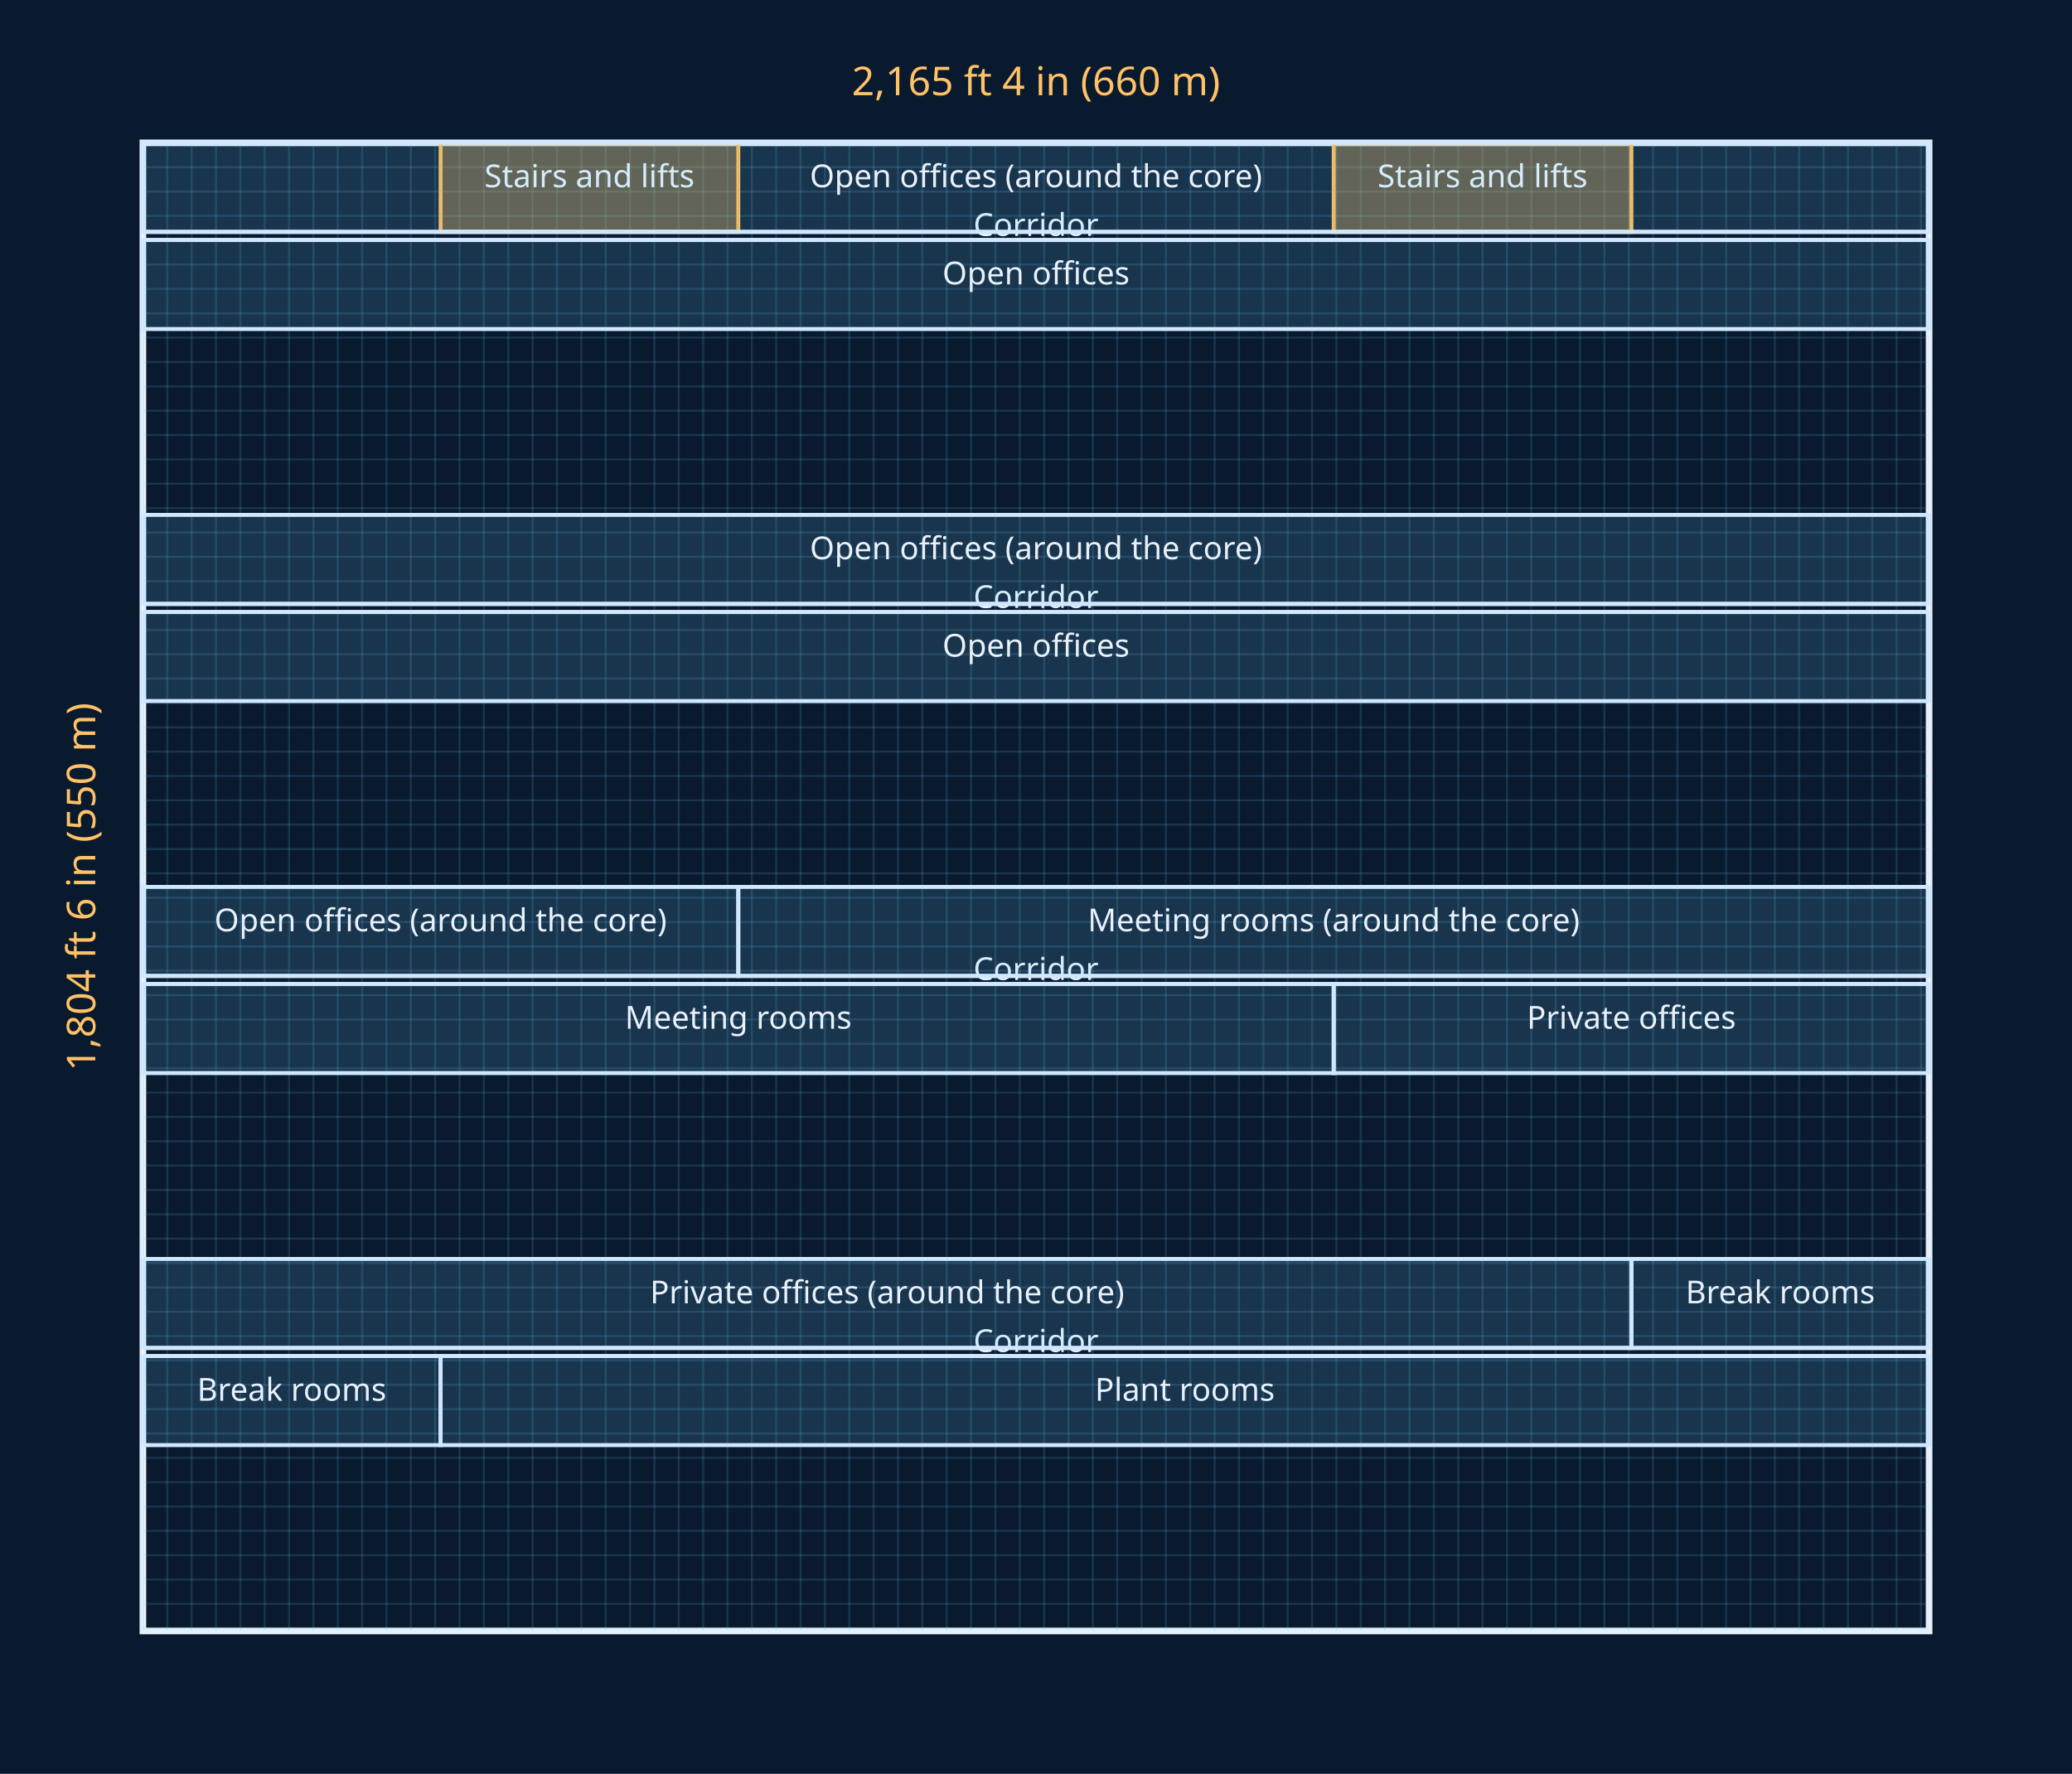
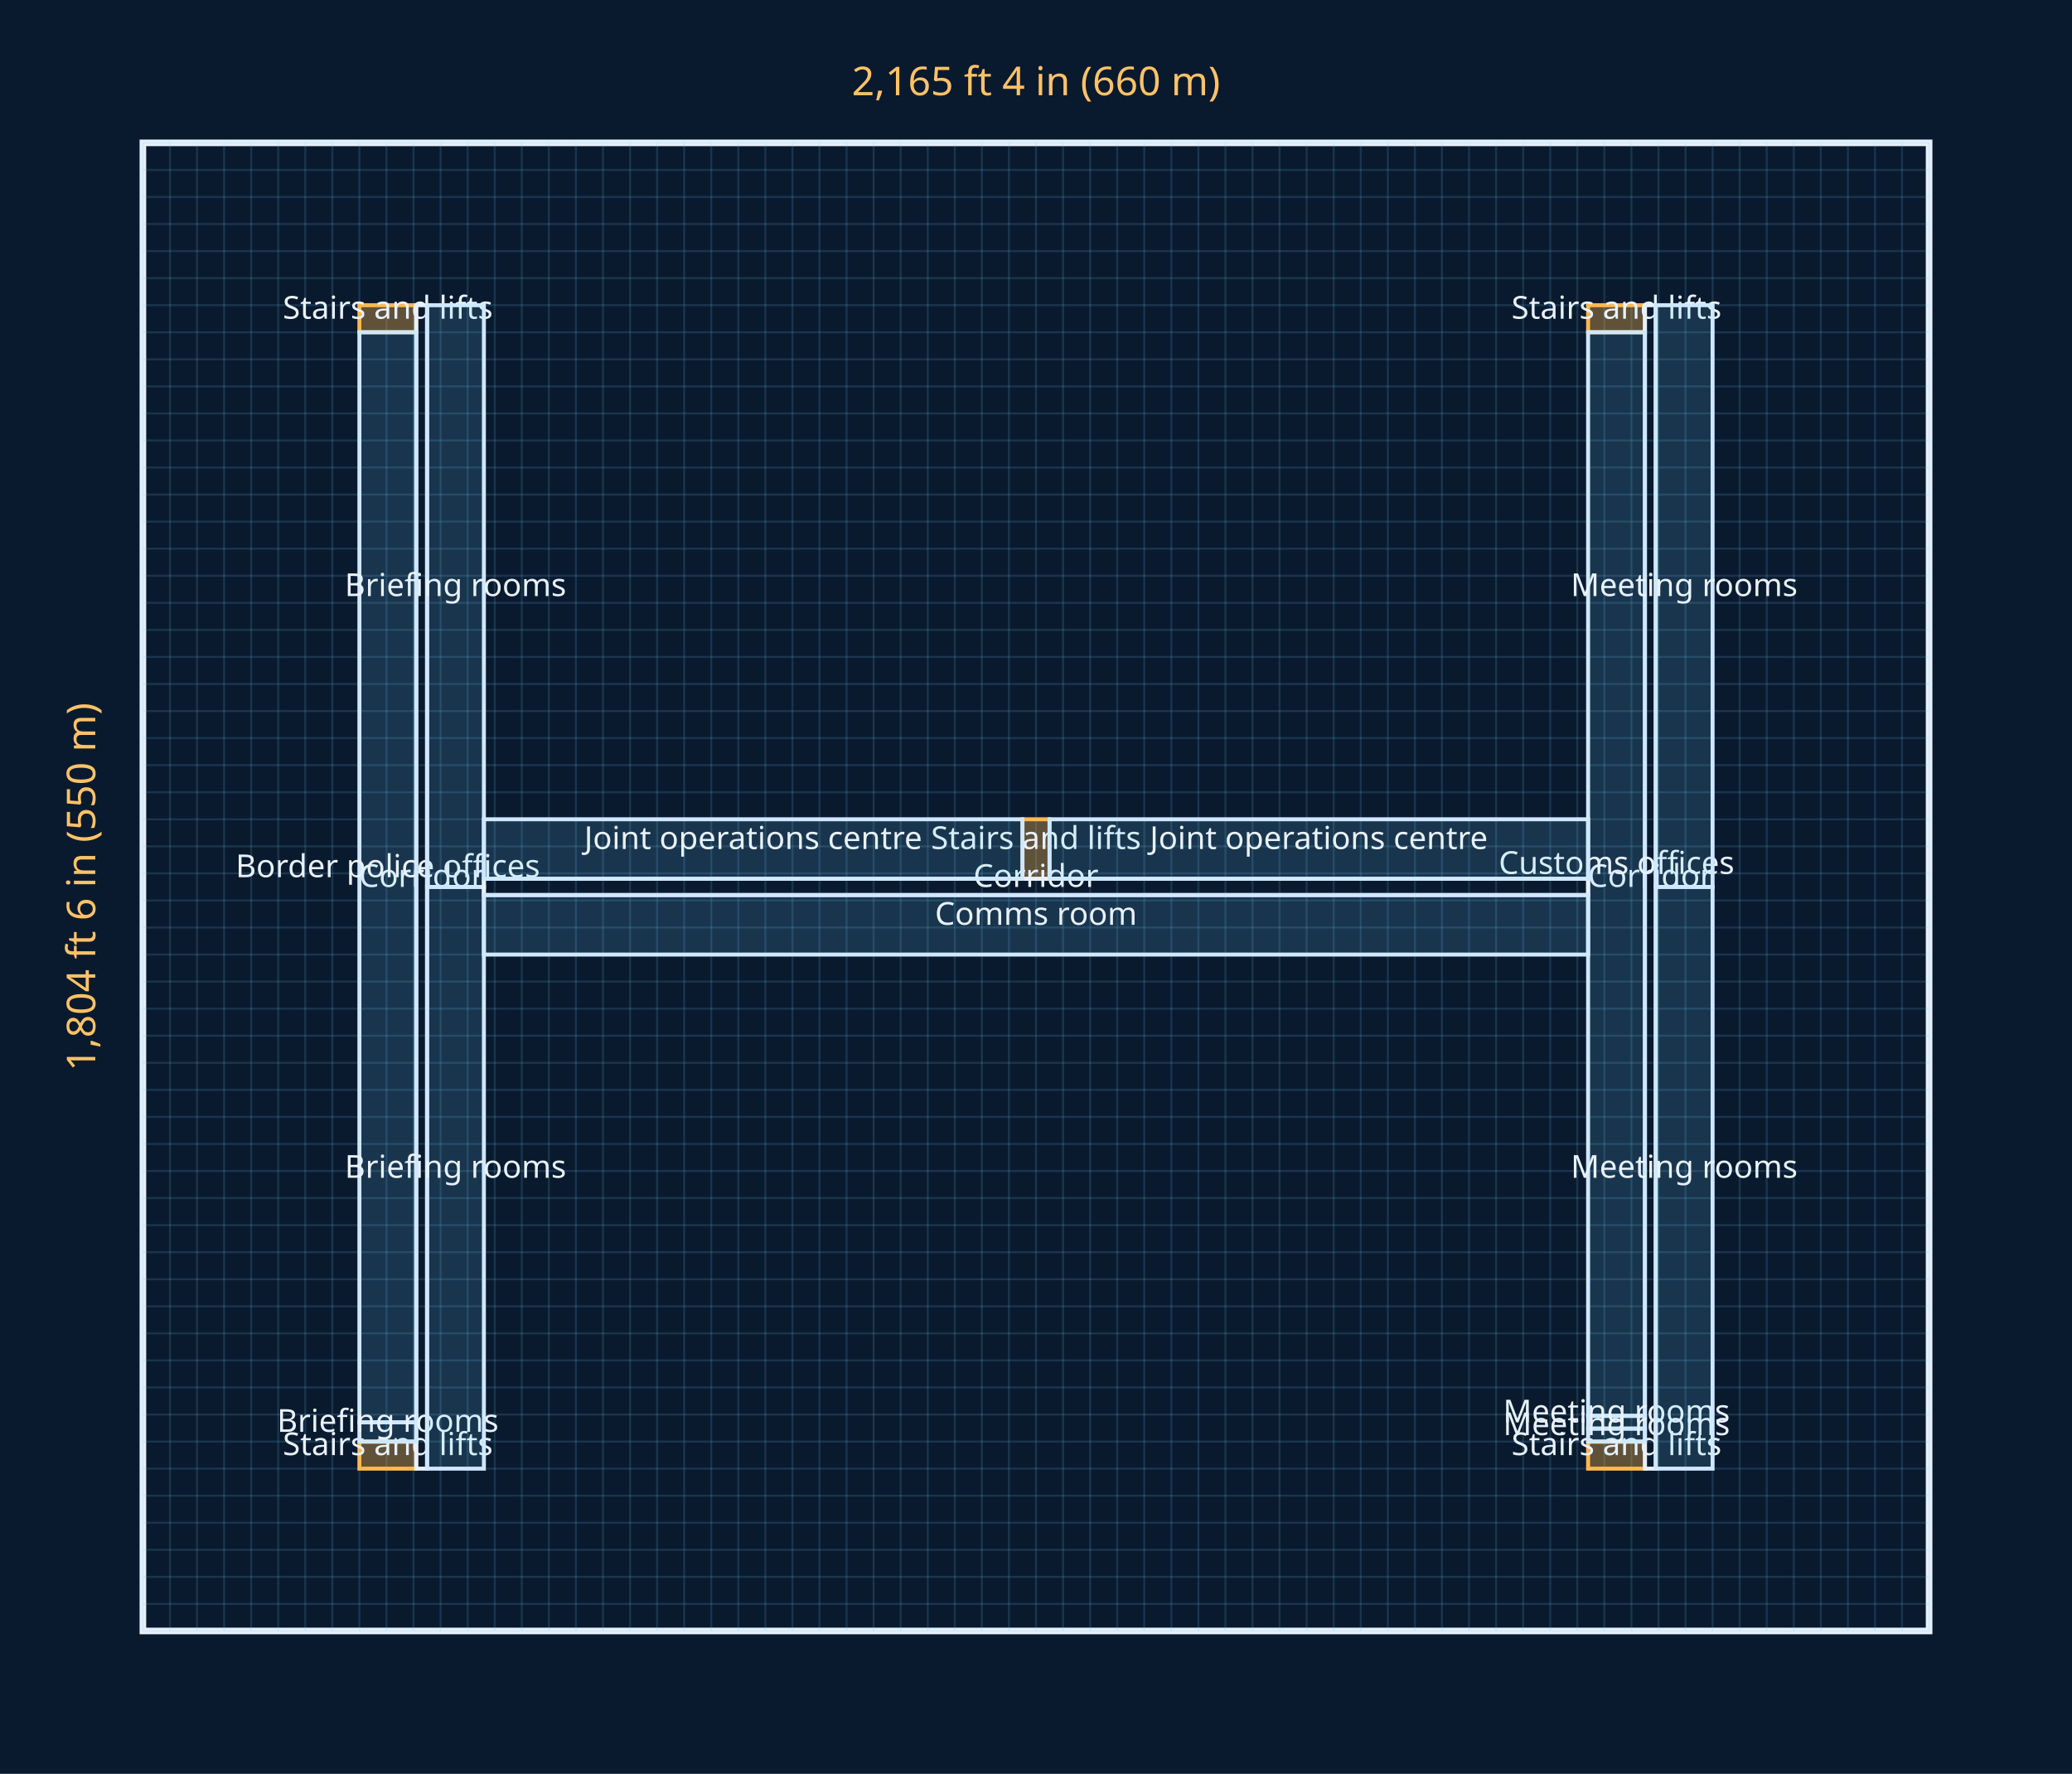
<svg xmlns="http://www.w3.org/2000/svg" viewBox="-52.8 -52.8 765.6 655.6" font-family="Segoe UI, sans-serif">
  <rect x="-52.8" y="-52.8" width="765.6" height="655.6" fill="#0a1a2e" />
  <rect x="0" y="0" width="660.0" height="550.0" fill="none" stroke="#e8f1fb" stroke-width="2.44" />
  <line x1="0.0" y1="0" x2="0.0" y2="550.0" stroke="#6fd0ff" stroke-opacity=".15" stroke-width="0.73" />
-   <line x1="9.0" y1="0" x2="9.0" y2="550.0" stroke="#6fd0ff" stroke-opacity=".15" stroke-width="0.73" />
-   <line x1="18.0" y1="0" x2="18.0" y2="550.0" stroke="#6fd0ff" stroke-opacity=".15" stroke-width="0.73" />
-   <line x1="27.0" y1="0" x2="27.0" y2="550.0" stroke="#6fd0ff" stroke-opacity=".15" stroke-width="0.73" />
-   <line x1="36.0" y1="0" x2="36.0" y2="550.0" stroke="#6fd0ff" stroke-opacity=".15" stroke-width="0.73" />
-   <line x1="45.0" y1="0" x2="45.0" y2="550.0" stroke="#6fd0ff" stroke-opacity=".15" stroke-width="0.73" />
-   <line x1="54.0" y1="0" x2="54.0" y2="550.0" stroke="#6fd0ff" stroke-opacity=".15" stroke-width="0.73" />
-   <line x1="63.0" y1="0" x2="63.0" y2="550.0" stroke="#6fd0ff" stroke-opacity=".15" stroke-width="0.73" />
-   <line x1="72.0" y1="0" x2="72.0" y2="550.0" stroke="#6fd0ff" stroke-opacity=".15" stroke-width="0.73" />
-   <line x1="81.0" y1="0" x2="81.0" y2="550.0" stroke="#6fd0ff" stroke-opacity=".15" stroke-width="0.73" />
+   <line x1="10.0" y1="0" x2="10.0" y2="550.0" stroke="#6fd0ff" stroke-opacity=".15" stroke-width="0.73" />
+   <line x1="20.0" y1="0" x2="20.0" y2="550.0" stroke="#6fd0ff" stroke-opacity=".15" stroke-width="0.73" />
+   <line x1="30.0" y1="0" x2="30.0" y2="550.0" stroke="#6fd0ff" stroke-opacity=".15" stroke-width="0.73" />
+   <line x1="40.0" y1="0" x2="40.0" y2="550.0" stroke="#6fd0ff" stroke-opacity=".15" stroke-width="0.73" />
+   <line x1="50.0" y1="0" x2="50.0" y2="550.0" stroke="#6fd0ff" stroke-opacity=".15" stroke-width="0.73" />
+   <line x1="60.0" y1="0" x2="60.0" y2="550.0" stroke="#6fd0ff" stroke-opacity=".15" stroke-width="0.73" />
+   <line x1="70.0" y1="0" x2="70.0" y2="550.0" stroke="#6fd0ff" stroke-opacity=".15" stroke-width="0.73" />
+   <line x1="80.0" y1="0" x2="80.0" y2="550.0" stroke="#6fd0ff" stroke-opacity=".15" stroke-width="0.73" />
  <line x1="90.0" y1="0" x2="90.0" y2="550.0" stroke="#6fd0ff" stroke-opacity=".15" stroke-width="0.73" />
-   <line x1="99.0" y1="0" x2="99.0" y2="550.0" stroke="#6fd0ff" stroke-opacity=".15" stroke-width="0.73" />
-   <line x1="108.0" y1="0" x2="108.0" y2="550.0" stroke="#6fd0ff" stroke-opacity=".15" stroke-width="0.73" />
-   <line x1="117.0" y1="0" x2="117.0" y2="550.0" stroke="#6fd0ff" stroke-opacity=".15" stroke-width="0.73" />
-   <line x1="126.0" y1="0" x2="126.0" y2="550.0" stroke="#6fd0ff" stroke-opacity=".15" stroke-width="0.73" />
-   <line x1="135.0" y1="0" x2="135.0" y2="550.0" stroke="#6fd0ff" stroke-opacity=".15" stroke-width="0.73" />
-   <line x1="144.0" y1="0" x2="144.0" y2="550.0" stroke="#6fd0ff" stroke-opacity=".15" stroke-width="0.73" />
-   <line x1="153.0" y1="0" x2="153.0" y2="550.0" stroke="#6fd0ff" stroke-opacity=".15" stroke-width="0.73" />
-   <line x1="162.0" y1="0" x2="162.0" y2="550.0" stroke="#6fd0ff" stroke-opacity=".15" stroke-width="0.73" />
-   <line x1="171.0" y1="0" x2="171.0" y2="550.0" stroke="#6fd0ff" stroke-opacity=".15" stroke-width="0.73" />
+   <line x1="100.0" y1="0" x2="100.0" y2="550.0" stroke="#6fd0ff" stroke-opacity=".15" stroke-width="0.73" />
+   <line x1="110.0" y1="0" x2="110.0" y2="550.0" stroke="#6fd0ff" stroke-opacity=".15" stroke-width="0.73" />
+   <line x1="120.0" y1="0" x2="120.0" y2="550.0" stroke="#6fd0ff" stroke-opacity=".15" stroke-width="0.73" />
+   <line x1="130.0" y1="0" x2="130.0" y2="550.0" stroke="#6fd0ff" stroke-opacity=".15" stroke-width="0.73" />
+   <line x1="140.0" y1="0" x2="140.0" y2="550.0" stroke="#6fd0ff" stroke-opacity=".15" stroke-width="0.73" />
+   <line x1="150.0" y1="0" x2="150.0" y2="550.0" stroke="#6fd0ff" stroke-opacity=".15" stroke-width="0.73" />
+   <line x1="160.0" y1="0" x2="160.0" y2="550.0" stroke="#6fd0ff" stroke-opacity=".15" stroke-width="0.73" />
+   <line x1="170.0" y1="0" x2="170.0" y2="550.0" stroke="#6fd0ff" stroke-opacity=".15" stroke-width="0.73" />
  <line x1="180.0" y1="0" x2="180.0" y2="550.0" stroke="#6fd0ff" stroke-opacity=".15" stroke-width="0.73" />
-   <line x1="189.0" y1="0" x2="189.0" y2="550.0" stroke="#6fd0ff" stroke-opacity=".15" stroke-width="0.73" />
-   <line x1="198.0" y1="0" x2="198.0" y2="550.0" stroke="#6fd0ff" stroke-opacity=".15" stroke-width="0.73" />
-   <line x1="207.0" y1="0" x2="207.0" y2="550.0" stroke="#6fd0ff" stroke-opacity=".15" stroke-width="0.73" />
-   <line x1="216.0" y1="0" x2="216.0" y2="550.0" stroke="#6fd0ff" stroke-opacity=".15" stroke-width="0.73" />
-   <line x1="225.0" y1="0" x2="225.0" y2="550.0" stroke="#6fd0ff" stroke-opacity=".15" stroke-width="0.73" />
-   <line x1="234.0" y1="0" x2="234.0" y2="550.0" stroke="#6fd0ff" stroke-opacity=".15" stroke-width="0.73" />
-   <line x1="243.0" y1="0" x2="243.0" y2="550.0" stroke="#6fd0ff" stroke-opacity=".15" stroke-width="0.73" />
-   <line x1="252.0" y1="0" x2="252.0" y2="550.0" stroke="#6fd0ff" stroke-opacity=".15" stroke-width="0.73" />
-   <line x1="261.0" y1="0" x2="261.0" y2="550.0" stroke="#6fd0ff" stroke-opacity=".15" stroke-width="0.73" />
+   <line x1="190.0" y1="0" x2="190.0" y2="550.0" stroke="#6fd0ff" stroke-opacity=".15" stroke-width="0.73" />
+   <line x1="200.0" y1="0" x2="200.0" y2="550.0" stroke="#6fd0ff" stroke-opacity=".15" stroke-width="0.73" />
+   <line x1="210.0" y1="0" x2="210.0" y2="550.0" stroke="#6fd0ff" stroke-opacity=".15" stroke-width="0.73" />
+   <line x1="220.0" y1="0" x2="220.0" y2="550.0" stroke="#6fd0ff" stroke-opacity=".15" stroke-width="0.73" />
+   <line x1="230.0" y1="0" x2="230.0" y2="550.0" stroke="#6fd0ff" stroke-opacity=".15" stroke-width="0.73" />
+   <line x1="240.0" y1="0" x2="240.0" y2="550.0" stroke="#6fd0ff" stroke-opacity=".15" stroke-width="0.73" />
+   <line x1="250.0" y1="0" x2="250.0" y2="550.0" stroke="#6fd0ff" stroke-opacity=".15" stroke-width="0.73" />
+   <line x1="260.0" y1="0" x2="260.0" y2="550.0" stroke="#6fd0ff" stroke-opacity=".15" stroke-width="0.73" />
  <line x1="270.0" y1="0" x2="270.0" y2="550.0" stroke="#6fd0ff" stroke-opacity=".15" stroke-width="0.73" />
-   <line x1="279.0" y1="0" x2="279.0" y2="550.0" stroke="#6fd0ff" stroke-opacity=".15" stroke-width="0.73" />
-   <line x1="288.0" y1="0" x2="288.0" y2="550.0" stroke="#6fd0ff" stroke-opacity=".15" stroke-width="0.73" />
-   <line x1="297.0" y1="0" x2="297.0" y2="550.0" stroke="#6fd0ff" stroke-opacity=".15" stroke-width="0.73" />
-   <line x1="306.0" y1="0" x2="306.0" y2="550.0" stroke="#6fd0ff" stroke-opacity=".15" stroke-width="0.73" />
-   <line x1="315.0" y1="0" x2="315.0" y2="550.0" stroke="#6fd0ff" stroke-opacity=".15" stroke-width="0.73" />
-   <line x1="324.0" y1="0" x2="324.0" y2="550.0" stroke="#6fd0ff" stroke-opacity=".15" stroke-width="0.73" />
-   <line x1="333.0" y1="0" x2="333.0" y2="550.0" stroke="#6fd0ff" stroke-opacity=".15" stroke-width="0.73" />
-   <line x1="342.0" y1="0" x2="342.0" y2="550.0" stroke="#6fd0ff" stroke-opacity=".15" stroke-width="0.73" />
-   <line x1="351.0" y1="0" x2="351.0" y2="550.0" stroke="#6fd0ff" stroke-opacity=".15" stroke-width="0.73" />
+   <line x1="280.0" y1="0" x2="280.0" y2="550.0" stroke="#6fd0ff" stroke-opacity=".15" stroke-width="0.73" />
+   <line x1="290.0" y1="0" x2="290.0" y2="550.0" stroke="#6fd0ff" stroke-opacity=".15" stroke-width="0.73" />
+   <line x1="300.0" y1="0" x2="300.0" y2="550.0" stroke="#6fd0ff" stroke-opacity=".15" stroke-width="0.73" />
+   <line x1="310.0" y1="0" x2="310.0" y2="550.0" stroke="#6fd0ff" stroke-opacity=".15" stroke-width="0.73" />
+   <line x1="320.0" y1="0" x2="320.0" y2="550.0" stroke="#6fd0ff" stroke-opacity=".15" stroke-width="0.73" />
+   <line x1="330.0" y1="0" x2="330.0" y2="550.0" stroke="#6fd0ff" stroke-opacity=".15" stroke-width="0.73" />
+   <line x1="340.0" y1="0" x2="340.0" y2="550.0" stroke="#6fd0ff" stroke-opacity=".15" stroke-width="0.73" />
+   <line x1="350.0" y1="0" x2="350.0" y2="550.0" stroke="#6fd0ff" stroke-opacity=".15" stroke-width="0.73" />
  <line x1="360.0" y1="0" x2="360.0" y2="550.0" stroke="#6fd0ff" stroke-opacity=".15" stroke-width="0.73" />
-   <line x1="369.0" y1="0" x2="369.0" y2="550.0" stroke="#6fd0ff" stroke-opacity=".15" stroke-width="0.73" />
-   <line x1="378.0" y1="0" x2="378.0" y2="550.0" stroke="#6fd0ff" stroke-opacity=".15" stroke-width="0.73" />
-   <line x1="387.0" y1="0" x2="387.0" y2="550.0" stroke="#6fd0ff" stroke-opacity=".15" stroke-width="0.73" />
-   <line x1="396.0" y1="0" x2="396.0" y2="550.0" stroke="#6fd0ff" stroke-opacity=".15" stroke-width="0.73" />
-   <line x1="405.0" y1="0" x2="405.0" y2="550.0" stroke="#6fd0ff" stroke-opacity=".15" stroke-width="0.73" />
-   <line x1="414.0" y1="0" x2="414.0" y2="550.0" stroke="#6fd0ff" stroke-opacity=".15" stroke-width="0.73" />
-   <line x1="423.0" y1="0" x2="423.0" y2="550.0" stroke="#6fd0ff" stroke-opacity=".15" stroke-width="0.73" />
-   <line x1="432.0" y1="0" x2="432.0" y2="550.0" stroke="#6fd0ff" stroke-opacity=".15" stroke-width="0.73" />
-   <line x1="441.0" y1="0" x2="441.0" y2="550.0" stroke="#6fd0ff" stroke-opacity=".15" stroke-width="0.73" />
+   <line x1="370.0" y1="0" x2="370.0" y2="550.0" stroke="#6fd0ff" stroke-opacity=".15" stroke-width="0.73" />
+   <line x1="380.0" y1="0" x2="380.0" y2="550.0" stroke="#6fd0ff" stroke-opacity=".15" stroke-width="0.73" />
+   <line x1="390.0" y1="0" x2="390.0" y2="550.0" stroke="#6fd0ff" stroke-opacity=".15" stroke-width="0.73" />
+   <line x1="400.0" y1="0" x2="400.0" y2="550.0" stroke="#6fd0ff" stroke-opacity=".15" stroke-width="0.73" />
+   <line x1="410.0" y1="0" x2="410.0" y2="550.0" stroke="#6fd0ff" stroke-opacity=".15" stroke-width="0.73" />
+   <line x1="420.0" y1="0" x2="420.0" y2="550.0" stroke="#6fd0ff" stroke-opacity=".15" stroke-width="0.73" />
+   <line x1="430.0" y1="0" x2="430.0" y2="550.0" stroke="#6fd0ff" stroke-opacity=".15" stroke-width="0.73" />
+   <line x1="440.0" y1="0" x2="440.0" y2="550.0" stroke="#6fd0ff" stroke-opacity=".15" stroke-width="0.73" />
  <line x1="450.0" y1="0" x2="450.0" y2="550.0" stroke="#6fd0ff" stroke-opacity=".15" stroke-width="0.73" />
-   <line x1="459.0" y1="0" x2="459.0" y2="550.0" stroke="#6fd0ff" stroke-opacity=".15" stroke-width="0.73" />
-   <line x1="468.0" y1="0" x2="468.0" y2="550.0" stroke="#6fd0ff" stroke-opacity=".15" stroke-width="0.73" />
-   <line x1="477.0" y1="0" x2="477.0" y2="550.0" stroke="#6fd0ff" stroke-opacity=".15" stroke-width="0.73" />
-   <line x1="486.0" y1="0" x2="486.0" y2="550.0" stroke="#6fd0ff" stroke-opacity=".15" stroke-width="0.73" />
-   <line x1="495.0" y1="0" x2="495.0" y2="550.0" stroke="#6fd0ff" stroke-opacity=".15" stroke-width="0.73" />
-   <line x1="504.0" y1="0" x2="504.0" y2="550.0" stroke="#6fd0ff" stroke-opacity=".15" stroke-width="0.73" />
-   <line x1="513.0" y1="0" x2="513.0" y2="550.0" stroke="#6fd0ff" stroke-opacity=".15" stroke-width="0.73" />
-   <line x1="522.0" y1="0" x2="522.0" y2="550.0" stroke="#6fd0ff" stroke-opacity=".15" stroke-width="0.73" />
-   <line x1="531.0" y1="0" x2="531.0" y2="550.0" stroke="#6fd0ff" stroke-opacity=".15" stroke-width="0.73" />
+   <line x1="460.0" y1="0" x2="460.0" y2="550.0" stroke="#6fd0ff" stroke-opacity=".15" stroke-width="0.73" />
+   <line x1="470.0" y1="0" x2="470.0" y2="550.0" stroke="#6fd0ff" stroke-opacity=".15" stroke-width="0.73" />
+   <line x1="480.0" y1="0" x2="480.0" y2="550.0" stroke="#6fd0ff" stroke-opacity=".15" stroke-width="0.73" />
+   <line x1="490.0" y1="0" x2="490.0" y2="550.0" stroke="#6fd0ff" stroke-opacity=".15" stroke-width="0.73" />
+   <line x1="500.0" y1="0" x2="500.0" y2="550.0" stroke="#6fd0ff" stroke-opacity=".15" stroke-width="0.73" />
+   <line x1="510.0" y1="0" x2="510.0" y2="550.0" stroke="#6fd0ff" stroke-opacity=".15" stroke-width="0.73" />
+   <line x1="520.0" y1="0" x2="520.0" y2="550.0" stroke="#6fd0ff" stroke-opacity=".15" stroke-width="0.73" />
+   <line x1="530.0" y1="0" x2="530.0" y2="550.0" stroke="#6fd0ff" stroke-opacity=".15" stroke-width="0.73" />
  <line x1="540.0" y1="0" x2="540.0" y2="550.0" stroke="#6fd0ff" stroke-opacity=".15" stroke-width="0.73" />
-   <line x1="549.0" y1="0" x2="549.0" y2="550.0" stroke="#6fd0ff" stroke-opacity=".15" stroke-width="0.73" />
-   <line x1="558.0" y1="0" x2="558.0" y2="550.0" stroke="#6fd0ff" stroke-opacity=".15" stroke-width="0.73" />
-   <line x1="567.0" y1="0" x2="567.0" y2="550.0" stroke="#6fd0ff" stroke-opacity=".15" stroke-width="0.73" />
-   <line x1="576.0" y1="0" x2="576.0" y2="550.0" stroke="#6fd0ff" stroke-opacity=".15" stroke-width="0.73" />
-   <line x1="585.0" y1="0" x2="585.0" y2="550.0" stroke="#6fd0ff" stroke-opacity=".15" stroke-width="0.73" />
-   <line x1="594.0" y1="0" x2="594.0" y2="550.0" stroke="#6fd0ff" stroke-opacity=".15" stroke-width="0.73" />
-   <line x1="603.0" y1="0" x2="603.0" y2="550.0" stroke="#6fd0ff" stroke-opacity=".15" stroke-width="0.73" />
-   <line x1="612.0" y1="0" x2="612.0" y2="550.0" stroke="#6fd0ff" stroke-opacity=".15" stroke-width="0.73" />
-   <line x1="621.0" y1="0" x2="621.0" y2="550.0" stroke="#6fd0ff" stroke-opacity=".15" stroke-width="0.73" />
+   <line x1="550.0" y1="0" x2="550.0" y2="550.0" stroke="#6fd0ff" stroke-opacity=".15" stroke-width="0.73" />
+   <line x1="560.0" y1="0" x2="560.0" y2="550.0" stroke="#6fd0ff" stroke-opacity=".15" stroke-width="0.73" />
+   <line x1="570.0" y1="0" x2="570.0" y2="550.0" stroke="#6fd0ff" stroke-opacity=".15" stroke-width="0.73" />
+   <line x1="580.0" y1="0" x2="580.0" y2="550.0" stroke="#6fd0ff" stroke-opacity=".15" stroke-width="0.73" />
+   <line x1="590.0" y1="0" x2="590.0" y2="550.0" stroke="#6fd0ff" stroke-opacity=".15" stroke-width="0.73" />
+   <line x1="600.0" y1="0" x2="600.0" y2="550.0" stroke="#6fd0ff" stroke-opacity=".15" stroke-width="0.73" />
+   <line x1="610.0" y1="0" x2="610.0" y2="550.0" stroke="#6fd0ff" stroke-opacity=".15" stroke-width="0.73" />
+   <line x1="620.0" y1="0" x2="620.0" y2="550.0" stroke="#6fd0ff" stroke-opacity=".15" stroke-width="0.73" />
  <line x1="630.0" y1="0" x2="630.0" y2="550.0" stroke="#6fd0ff" stroke-opacity=".15" stroke-width="0.73" />
-   <line x1="639.0" y1="0" x2="639.0" y2="550.0" stroke="#6fd0ff" stroke-opacity=".15" stroke-width="0.73" />
-   <line x1="648.0" y1="0" x2="648.0" y2="550.0" stroke="#6fd0ff" stroke-opacity=".15" stroke-width="0.73" />
-   <line x1="657.0" y1="0" x2="657.0" y2="550.0" stroke="#6fd0ff" stroke-opacity=".15" stroke-width="0.73" />
+   <line x1="640.0" y1="0" x2="640.0" y2="550.0" stroke="#6fd0ff" stroke-opacity=".15" stroke-width="0.73" />
+   <line x1="650.0" y1="0" x2="650.0" y2="550.0" stroke="#6fd0ff" stroke-opacity=".15" stroke-width="0.73" />
+   <line x1="660.0" y1="0" x2="660.0" y2="550.0" stroke="#6fd0ff" stroke-opacity=".15" stroke-width="0.73" />
  <line x1="0" y1="0.0" x2="660.0" y2="0.0" stroke="#6fd0ff" stroke-opacity=".15" stroke-width="0.73" />
-   <line x1="0" y1="9.0" x2="660.0" y2="9.0" stroke="#6fd0ff" stroke-opacity=".15" stroke-width="0.73" />
-   <line x1="0" y1="18.0" x2="660.0" y2="18.0" stroke="#6fd0ff" stroke-opacity=".15" stroke-width="0.73" />
-   <line x1="0" y1="27.0" x2="660.0" y2="27.0" stroke="#6fd0ff" stroke-opacity=".15" stroke-width="0.73" />
-   <line x1="0" y1="36.0" x2="660.0" y2="36.0" stroke="#6fd0ff" stroke-opacity=".15" stroke-width="0.73" />
-   <line x1="0" y1="45.0" x2="660.0" y2="45.0" stroke="#6fd0ff" stroke-opacity=".15" stroke-width="0.73" />
-   <line x1="0" y1="54.0" x2="660.0" y2="54.0" stroke="#6fd0ff" stroke-opacity=".15" stroke-width="0.73" />
-   <line x1="0" y1="63.0" x2="660.0" y2="63.0" stroke="#6fd0ff" stroke-opacity=".15" stroke-width="0.73" />
-   <line x1="0" y1="72.0" x2="660.0" y2="72.0" stroke="#6fd0ff" stroke-opacity=".15" stroke-width="0.73" />
-   <line x1="0" y1="81.0" x2="660.0" y2="81.0" stroke="#6fd0ff" stroke-opacity=".15" stroke-width="0.73" />
+   <line x1="0" y1="10.0" x2="660.0" y2="10.0" stroke="#6fd0ff" stroke-opacity=".15" stroke-width="0.73" />
+   <line x1="0" y1="20.0" x2="660.0" y2="20.0" stroke="#6fd0ff" stroke-opacity=".15" stroke-width="0.73" />
+   <line x1="0" y1="30.0" x2="660.0" y2="30.0" stroke="#6fd0ff" stroke-opacity=".15" stroke-width="0.73" />
+   <line x1="0" y1="40.0" x2="660.0" y2="40.0" stroke="#6fd0ff" stroke-opacity=".15" stroke-width="0.73" />
+   <line x1="0" y1="50.0" x2="660.0" y2="50.0" stroke="#6fd0ff" stroke-opacity=".15" stroke-width="0.73" />
+   <line x1="0" y1="60.0" x2="660.0" y2="60.0" stroke="#6fd0ff" stroke-opacity=".15" stroke-width="0.73" />
+   <line x1="0" y1="70.0" x2="660.0" y2="70.0" stroke="#6fd0ff" stroke-opacity=".15" stroke-width="0.73" />
+   <line x1="0" y1="80.0" x2="660.0" y2="80.0" stroke="#6fd0ff" stroke-opacity=".15" stroke-width="0.73" />
  <line x1="0" y1="90.0" x2="660.0" y2="90.0" stroke="#6fd0ff" stroke-opacity=".15" stroke-width="0.73" />
-   <line x1="0" y1="99.0" x2="660.0" y2="99.0" stroke="#6fd0ff" stroke-opacity=".15" stroke-width="0.73" />
-   <line x1="0" y1="108.0" x2="660.0" y2="108.0" stroke="#6fd0ff" stroke-opacity=".15" stroke-width="0.73" />
-   <line x1="0" y1="117.0" x2="660.0" y2="117.0" stroke="#6fd0ff" stroke-opacity=".15" stroke-width="0.73" />
-   <line x1="0" y1="126.0" x2="660.0" y2="126.0" stroke="#6fd0ff" stroke-opacity=".15" stroke-width="0.73" />
-   <line x1="0" y1="135.0" x2="660.0" y2="135.0" stroke="#6fd0ff" stroke-opacity=".15" stroke-width="0.73" />
-   <line x1="0" y1="144.0" x2="660.0" y2="144.0" stroke="#6fd0ff" stroke-opacity=".15" stroke-width="0.73" />
-   <line x1="0" y1="153.0" x2="660.0" y2="153.0" stroke="#6fd0ff" stroke-opacity=".15" stroke-width="0.73" />
-   <line x1="0" y1="162.0" x2="660.0" y2="162.0" stroke="#6fd0ff" stroke-opacity=".15" stroke-width="0.73" />
-   <line x1="0" y1="171.0" x2="660.0" y2="171.0" stroke="#6fd0ff" stroke-opacity=".15" stroke-width="0.73" />
+   <line x1="0" y1="100.0" x2="660.0" y2="100.0" stroke="#6fd0ff" stroke-opacity=".15" stroke-width="0.73" />
+   <line x1="0" y1="110.0" x2="660.0" y2="110.0" stroke="#6fd0ff" stroke-opacity=".15" stroke-width="0.73" />
+   <line x1="0" y1="120.0" x2="660.0" y2="120.0" stroke="#6fd0ff" stroke-opacity=".15" stroke-width="0.73" />
+   <line x1="0" y1="130.0" x2="660.0" y2="130.0" stroke="#6fd0ff" stroke-opacity=".15" stroke-width="0.73" />
+   <line x1="0" y1="140.0" x2="660.0" y2="140.0" stroke="#6fd0ff" stroke-opacity=".15" stroke-width="0.73" />
+   <line x1="0" y1="150.0" x2="660.0" y2="150.0" stroke="#6fd0ff" stroke-opacity=".15" stroke-width="0.73" />
+   <line x1="0" y1="160.0" x2="660.0" y2="160.0" stroke="#6fd0ff" stroke-opacity=".15" stroke-width="0.73" />
+   <line x1="0" y1="170.0" x2="660.0" y2="170.0" stroke="#6fd0ff" stroke-opacity=".15" stroke-width="0.73" />
  <line x1="0" y1="180.0" x2="660.0" y2="180.0" stroke="#6fd0ff" stroke-opacity=".15" stroke-width="0.73" />
-   <line x1="0" y1="189.0" x2="660.0" y2="189.0" stroke="#6fd0ff" stroke-opacity=".15" stroke-width="0.73" />
-   <line x1="0" y1="198.0" x2="660.0" y2="198.0" stroke="#6fd0ff" stroke-opacity=".15" stroke-width="0.73" />
-   <line x1="0" y1="207.0" x2="660.0" y2="207.0" stroke="#6fd0ff" stroke-opacity=".15" stroke-width="0.73" />
-   <line x1="0" y1="216.0" x2="660.0" y2="216.0" stroke="#6fd0ff" stroke-opacity=".15" stroke-width="0.73" />
-   <line x1="0" y1="225.0" x2="660.0" y2="225.0" stroke="#6fd0ff" stroke-opacity=".15" stroke-width="0.73" />
-   <line x1="0" y1="234.0" x2="660.0" y2="234.0" stroke="#6fd0ff" stroke-opacity=".15" stroke-width="0.73" />
-   <line x1="0" y1="243.0" x2="660.0" y2="243.0" stroke="#6fd0ff" stroke-opacity=".15" stroke-width="0.73" />
-   <line x1="0" y1="252.0" x2="660.0" y2="252.0" stroke="#6fd0ff" stroke-opacity=".15" stroke-width="0.73" />
-   <line x1="0" y1="261.0" x2="660.0" y2="261.0" stroke="#6fd0ff" stroke-opacity=".15" stroke-width="0.73" />
+   <line x1="0" y1="190.0" x2="660.0" y2="190.0" stroke="#6fd0ff" stroke-opacity=".15" stroke-width="0.73" />
+   <line x1="0" y1="200.0" x2="660.0" y2="200.0" stroke="#6fd0ff" stroke-opacity=".15" stroke-width="0.73" />
+   <line x1="0" y1="210.0" x2="660.0" y2="210.0" stroke="#6fd0ff" stroke-opacity=".15" stroke-width="0.73" />
+   <line x1="0" y1="220.0" x2="660.0" y2="220.0" stroke="#6fd0ff" stroke-opacity=".15" stroke-width="0.73" />
+   <line x1="0" y1="230.0" x2="660.0" y2="230.0" stroke="#6fd0ff" stroke-opacity=".15" stroke-width="0.73" />
+   <line x1="0" y1="240.0" x2="660.0" y2="240.0" stroke="#6fd0ff" stroke-opacity=".15" stroke-width="0.73" />
+   <line x1="0" y1="250.0" x2="660.0" y2="250.0" stroke="#6fd0ff" stroke-opacity=".15" stroke-width="0.73" />
+   <line x1="0" y1="260.0" x2="660.0" y2="260.0" stroke="#6fd0ff" stroke-opacity=".15" stroke-width="0.73" />
  <line x1="0" y1="270.0" x2="660.0" y2="270.0" stroke="#6fd0ff" stroke-opacity=".15" stroke-width="0.73" />
-   <line x1="0" y1="279.0" x2="660.0" y2="279.0" stroke="#6fd0ff" stroke-opacity=".15" stroke-width="0.73" />
-   <line x1="0" y1="288.0" x2="660.0" y2="288.0" stroke="#6fd0ff" stroke-opacity=".15" stroke-width="0.73" />
-   <line x1="0" y1="297.0" x2="660.0" y2="297.0" stroke="#6fd0ff" stroke-opacity=".15" stroke-width="0.73" />
-   <line x1="0" y1="306.0" x2="660.0" y2="306.0" stroke="#6fd0ff" stroke-opacity=".15" stroke-width="0.73" />
-   <line x1="0" y1="315.0" x2="660.0" y2="315.0" stroke="#6fd0ff" stroke-opacity=".15" stroke-width="0.73" />
-   <line x1="0" y1="324.0" x2="660.0" y2="324.0" stroke="#6fd0ff" stroke-opacity=".15" stroke-width="0.73" />
-   <line x1="0" y1="333.0" x2="660.0" y2="333.0" stroke="#6fd0ff" stroke-opacity=".15" stroke-width="0.73" />
-   <line x1="0" y1="342.0" x2="660.0" y2="342.0" stroke="#6fd0ff" stroke-opacity=".15" stroke-width="0.73" />
-   <line x1="0" y1="351.0" x2="660.0" y2="351.0" stroke="#6fd0ff" stroke-opacity=".15" stroke-width="0.73" />
+   <line x1="0" y1="280.0" x2="660.0" y2="280.0" stroke="#6fd0ff" stroke-opacity=".15" stroke-width="0.73" />
+   <line x1="0" y1="290.0" x2="660.0" y2="290.0" stroke="#6fd0ff" stroke-opacity=".15" stroke-width="0.73" />
+   <line x1="0" y1="300.0" x2="660.0" y2="300.0" stroke="#6fd0ff" stroke-opacity=".15" stroke-width="0.73" />
+   <line x1="0" y1="310.0" x2="660.0" y2="310.0" stroke="#6fd0ff" stroke-opacity=".15" stroke-width="0.73" />
+   <line x1="0" y1="320.0" x2="660.0" y2="320.0" stroke="#6fd0ff" stroke-opacity=".15" stroke-width="0.73" />
+   <line x1="0" y1="330.0" x2="660.0" y2="330.0" stroke="#6fd0ff" stroke-opacity=".15" stroke-width="0.73" />
+   <line x1="0" y1="340.0" x2="660.0" y2="340.0" stroke="#6fd0ff" stroke-opacity=".15" stroke-width="0.73" />
+   <line x1="0" y1="350.0" x2="660.0" y2="350.0" stroke="#6fd0ff" stroke-opacity=".15" stroke-width="0.73" />
  <line x1="0" y1="360.0" x2="660.0" y2="360.0" stroke="#6fd0ff" stroke-opacity=".15" stroke-width="0.73" />
-   <line x1="0" y1="369.0" x2="660.0" y2="369.0" stroke="#6fd0ff" stroke-opacity=".15" stroke-width="0.73" />
-   <line x1="0" y1="378.0" x2="660.0" y2="378.0" stroke="#6fd0ff" stroke-opacity=".15" stroke-width="0.73" />
-   <line x1="0" y1="387.0" x2="660.0" y2="387.0" stroke="#6fd0ff" stroke-opacity=".15" stroke-width="0.73" />
-   <line x1="0" y1="396.0" x2="660.0" y2="396.0" stroke="#6fd0ff" stroke-opacity=".15" stroke-width="0.73" />
-   <line x1="0" y1="405.0" x2="660.0" y2="405.0" stroke="#6fd0ff" stroke-opacity=".15" stroke-width="0.73" />
-   <line x1="0" y1="414.0" x2="660.0" y2="414.0" stroke="#6fd0ff" stroke-opacity=".15" stroke-width="0.73" />
-   <line x1="0" y1="423.0" x2="660.0" y2="423.0" stroke="#6fd0ff" stroke-opacity=".15" stroke-width="0.73" />
-   <line x1="0" y1="432.0" x2="660.0" y2="432.0" stroke="#6fd0ff" stroke-opacity=".15" stroke-width="0.73" />
-   <line x1="0" y1="441.0" x2="660.0" y2="441.0" stroke="#6fd0ff" stroke-opacity=".15" stroke-width="0.73" />
+   <line x1="0" y1="370.0" x2="660.0" y2="370.0" stroke="#6fd0ff" stroke-opacity=".15" stroke-width="0.73" />
+   <line x1="0" y1="380.0" x2="660.0" y2="380.0" stroke="#6fd0ff" stroke-opacity=".15" stroke-width="0.73" />
+   <line x1="0" y1="390.0" x2="660.0" y2="390.0" stroke="#6fd0ff" stroke-opacity=".15" stroke-width="0.73" />
+   <line x1="0" y1="400.0" x2="660.0" y2="400.0" stroke="#6fd0ff" stroke-opacity=".15" stroke-width="0.73" />
+   <line x1="0" y1="410.0" x2="660.0" y2="410.0" stroke="#6fd0ff" stroke-opacity=".15" stroke-width="0.73" />
+   <line x1="0" y1="420.0" x2="660.0" y2="420.0" stroke="#6fd0ff" stroke-opacity=".15" stroke-width="0.73" />
+   <line x1="0" y1="430.0" x2="660.0" y2="430.0" stroke="#6fd0ff" stroke-opacity=".15" stroke-width="0.73" />
+   <line x1="0" y1="440.0" x2="660.0" y2="440.0" stroke="#6fd0ff" stroke-opacity=".15" stroke-width="0.73" />
  <line x1="0" y1="450.0" x2="660.0" y2="450.0" stroke="#6fd0ff" stroke-opacity=".15" stroke-width="0.73" />
-   <line x1="0" y1="459.0" x2="660.0" y2="459.0" stroke="#6fd0ff" stroke-opacity=".15" stroke-width="0.73" />
-   <line x1="0" y1="468.0" x2="660.0" y2="468.0" stroke="#6fd0ff" stroke-opacity=".15" stroke-width="0.73" />
-   <line x1="0" y1="477.0" x2="660.0" y2="477.0" stroke="#6fd0ff" stroke-opacity=".15" stroke-width="0.73" />
-   <line x1="0" y1="486.0" x2="660.0" y2="486.0" stroke="#6fd0ff" stroke-opacity=".15" stroke-width="0.73" />
-   <line x1="0" y1="495.0" x2="660.0" y2="495.0" stroke="#6fd0ff" stroke-opacity=".15" stroke-width="0.73" />
-   <line x1="0" y1="504.0" x2="660.0" y2="504.0" stroke="#6fd0ff" stroke-opacity=".15" stroke-width="0.73" />
-   <line x1="0" y1="513.0" x2="660.0" y2="513.0" stroke="#6fd0ff" stroke-opacity=".15" stroke-width="0.73" />
-   <line x1="0" y1="522.0" x2="660.0" y2="522.0" stroke="#6fd0ff" stroke-opacity=".15" stroke-width="0.73" />
-   <line x1="0" y1="531.0" x2="660.0" y2="531.0" stroke="#6fd0ff" stroke-opacity=".15" stroke-width="0.73" />
+   <line x1="0" y1="460.0" x2="660.0" y2="460.0" stroke="#6fd0ff" stroke-opacity=".15" stroke-width="0.73" />
+   <line x1="0" y1="470.0" x2="660.0" y2="470.0" stroke="#6fd0ff" stroke-opacity=".15" stroke-width="0.73" />
+   <line x1="0" y1="480.0" x2="660.0" y2="480.0" stroke="#6fd0ff" stroke-opacity=".15" stroke-width="0.73" />
+   <line x1="0" y1="490.0" x2="660.0" y2="490.0" stroke="#6fd0ff" stroke-opacity=".15" stroke-width="0.73" />
+   <line x1="0" y1="500.0" x2="660.0" y2="500.0" stroke="#6fd0ff" stroke-opacity=".15" stroke-width="0.73" />
+   <line x1="0" y1="510.0" x2="660.0" y2="510.0" stroke="#6fd0ff" stroke-opacity=".15" stroke-width="0.73" />
+   <line x1="0" y1="520.0" x2="660.0" y2="520.0" stroke="#6fd0ff" stroke-opacity=".15" stroke-width="0.73" />
+   <line x1="0" y1="530.0" x2="660.0" y2="530.0" stroke="#6fd0ff" stroke-opacity=".15" stroke-width="0.73" />
  <line x1="0" y1="540.0" x2="660.0" y2="540.0" stroke="#6fd0ff" stroke-opacity=".15" stroke-width="0.73" />
-   <line x1="0" y1="549.0" x2="660.0" y2="549.0" stroke="#6fd0ff" stroke-opacity=".15" stroke-width="0.73" />
-   <polygon points="110.0,0.0 220.0,0.0 220.0,32.9 110.0,32.9" fill="rgba(255,184,77,.35)" stroke="#ffb84d" stroke-width="1.47" />
-   <text x="165.0" y="16.4" font-size="11.7" fill="#e8f1fb" text-anchor="middle">Stairs and lifts</text>
-   <polygon points="440.0,0.0 550.0,0.0 550.0,32.9 440.0,32.9" fill="rgba(255,184,77,.35)" stroke="#ffb84d" stroke-width="1.47" />
-   <text x="495.0" y="16.4" font-size="11.7" fill="#e8f1fb" text-anchor="middle">Stairs and lifts</text>
-   <polygon points="0.0,32.9 660.0,32.9 660.0,35.9 0.0,35.9" fill="none" stroke="#e8f1fb" stroke-width="1.47" />
-   <text x="330.0" y="34.4" font-size="11.7" fill="#e8f1fb" text-anchor="middle">Corridor</text>
-   <polygon points="0.0,170.4 660.0,170.4 660.0,173.4 0.0,173.4" fill="none" stroke="#e8f1fb" stroke-width="1.47" />
-   <text x="330.0" y="171.9" font-size="11.7" fill="#e8f1fb" text-anchor="middle">Corridor</text>
-   <polygon points="0.0,307.9 660.0,307.9 660.0,310.9 0.0,310.9" fill="none" stroke="#e8f1fb" stroke-width="1.47" />
-   <text x="330.0" y="309.4" font-size="11.7" fill="#e8f1fb" text-anchor="middle">Corridor</text>
-   <polygon points="0.0,445.4 660.0,445.4 660.0,448.4 0.0,448.4" fill="none" stroke="#e8f1fb" stroke-width="1.47" />
-   <text x="330.0" y="446.9" font-size="11.7" fill="#e8f1fb" text-anchor="middle">Corridor</text>
-   <polygon points="0.0,0.0 660.0,0.0 660.0,32.9 0.0,32.9" fill="rgba(111,208,255,.15)" stroke="#cfe8ff" stroke-width="1.47" />
-   <text x="330.0" y="16.4" font-size="11.7" fill="#e8f1fb" text-anchor="middle">Open offices (around the core)</text>
-   <polygon points="0.0,35.9 660.0,35.9 660.0,68.8 0.0,68.8" fill="rgba(111,208,255,.15)" stroke="#cfe8ff" stroke-width="1.47" />
-   <text x="330.0" y="52.3" font-size="11.7" fill="#e8f1fb" text-anchor="middle">Open offices</text>
-   <polygon points="0.0,137.5 660.0,137.5 660.0,170.4 0.0,170.4" fill="rgba(111,208,255,.15)" stroke="#cfe8ff" stroke-width="1.47" />
-   <text x="330.0" y="153.9" font-size="11.7" fill="#e8f1fb" text-anchor="middle">Open offices (around the core)</text>
-   <polygon points="0.0,173.4 660.0,173.4 660.0,206.3 0.0,206.3" fill="rgba(111,208,255,.15)" stroke="#cfe8ff" stroke-width="1.47" />
-   <text x="330.0" y="189.9" font-size="11.7" fill="#e8f1fb" text-anchor="middle">Open offices</text>
-   <polygon points="0.0,275.0 220.0,275.0 220.0,307.9 0.0,307.9" fill="rgba(111,208,255,.15)" stroke="#cfe8ff" stroke-width="1.47" />
-   <text x="110.0" y="291.4" font-size="11.7" fill="#e8f1fb" text-anchor="middle">Open offices (around the core)</text>
-   <polygon points="220.0,275.0 660.0,275.0 660.0,307.9 220.0,307.9" fill="rgba(111,208,255,.15)" stroke="#cfe8ff" stroke-width="1.47" />
-   <text x="440.0" y="291.4" font-size="11.7" fill="#e8f1fb" text-anchor="middle">Meeting rooms (around the core)</text>
-   <polygon points="0.0,310.9 440.0,310.9 440.0,343.8 0.0,343.8" fill="rgba(111,208,255,.15)" stroke="#cfe8ff" stroke-width="1.47" />
-   <text x="220.0" y="327.4" font-size="11.7" fill="#e8f1fb" text-anchor="middle">Meeting rooms</text>
-   <polygon points="440.0,310.9 660.0,310.9 660.0,343.8 440.0,343.8" fill="rgba(111,208,255,.15)" stroke="#cfe8ff" stroke-width="1.47" />
-   <text x="550.0" y="327.4" font-size="11.7" fill="#e8f1fb" text-anchor="middle">Private offices</text>
-   <polygon points="0.0,412.5 550.0,412.5 550.0,445.4 0.0,445.4" fill="rgba(111,208,255,.15)" stroke="#cfe8ff" stroke-width="1.47" />
-   <text x="275.0" y="428.9" font-size="11.7" fill="#e8f1fb" text-anchor="middle">Private offices (around the core)</text>
-   <polygon points="550.0,412.5 660.0,412.5 660.0,445.4 550.0,445.4" fill="rgba(111,208,255,.15)" stroke="#cfe8ff" stroke-width="1.47" />
-   <text x="605.0" y="428.9" font-size="11.7" fill="#e8f1fb" text-anchor="middle">Break rooms</text>
-   <polygon points="0.0,448.4 110.0,448.4 110.0,481.3 0.0,481.3" fill="rgba(111,208,255,.15)" stroke="#cfe8ff" stroke-width="1.47" />
-   <text x="55.0" y="464.9" font-size="11.7" fill="#e8f1fb" text-anchor="middle">Break rooms</text>
-   <polygon points="110.0,448.4 660.0,448.4 660.0,481.3 110.0,481.3" fill="rgba(111,208,255,.15)" stroke="#cfe8ff" stroke-width="1.47" />
-   <text x="385.0" y="464.9" font-size="11.7" fill="#e8f1fb" text-anchor="middle">Plant rooms</text>
+   <line x1="0" y1="550.0" x2="660.0" y2="550.0" stroke="#6fd0ff" stroke-opacity=".15" stroke-width="0.73" />
+   <polygon points="80.0,60.0 101.0,60.0 101.0,70.0 80.0,70.0" fill="rgba(255,184,77,.35)" stroke="#ffb84d" stroke-width="1.47" />
+   <text x="90.5" y="65.0" font-size="11.7" fill="#e8f1fb" text-anchor="middle">Stairs and lifts</text>
+   <polygon points="80.0,480.0 101.0,480.0 101.0,490.0 80.0,490.0" fill="rgba(255,184,77,.35)" stroke="#ffb84d" stroke-width="1.47" />
+   <text x="90.5" y="485.0" font-size="11.7" fill="#e8f1fb" text-anchor="middle">Stairs and lifts</text>
+   <polygon points="101.0,60.0 105.0,60.0 105.0,490.0 101.0,490.0" fill="none" stroke="#e8f1fb" stroke-width="1.47" />
+   <text x="103.0" y="275.0" font-size="11.7" fill="#e8f1fb" text-anchor="middle">Corridor</text>
+   <polygon points="80.0,70.0 101.0,70.0 101.0,472.9 80.0,472.9" fill="rgba(111,208,255,.15)" stroke="#cfe8ff" stroke-width="1.47" />
+   <text x="90.5" y="271.4" font-size="11.7" fill="#e8f1fb" text-anchor="middle">Border police offices</text>
+   <polygon points="80.0,472.9 101.0,472.9 101.0,480.0 80.0,480.0" fill="rgba(111,208,255,.15)" stroke="#cfe8ff" stroke-width="1.47" />
+   <text x="90.5" y="476.4" font-size="11.7" fill="#e8f1fb" text-anchor="middle">Briefing rooms</text>
+   <polygon points="105.0,60.0 126.0,60.0 126.0,275.0 105.0,275.0" fill="rgba(111,208,255,.15)" stroke="#cfe8ff" stroke-width="1.47" />
+   <text x="115.5" y="167.5" font-size="11.7" fill="#e8f1fb" text-anchor="middle">Briefing rooms</text>
+   <polygon points="105.0,275.0 126.0,275.0 126.0,490.0 105.0,490.0" fill="rgba(111,208,255,.15)" stroke="#cfe8ff" stroke-width="1.47" />
+   <text x="115.5" y="382.5" font-size="11.7" fill="#e8f1fb" text-anchor="middle">Briefing rooms</text>
+   <polygon points="534.0,60.0 555.0,60.0 555.0,70.0 534.0,70.0" fill="rgba(255,184,77,.35)" stroke="#ffb84d" stroke-width="1.47" />
+   <text x="544.5" y="65.0" font-size="11.7" fill="#e8f1fb" text-anchor="middle">Stairs and lifts</text>
+   <polygon points="534.0,480.0 555.0,480.0 555.0,490.0 534.0,490.0" fill="rgba(255,184,77,.35)" stroke="#ffb84d" stroke-width="1.47" />
+   <text x="544.5" y="485.0" font-size="11.7" fill="#e8f1fb" text-anchor="middle">Stairs and lifts</text>
+   <polygon points="555.0,60.0 559.0,60.0 559.0,490.0 555.0,490.0" fill="none" stroke="#e8f1fb" stroke-width="1.47" />
+   <text x="557.0" y="275.0" font-size="11.7" fill="#e8f1fb" text-anchor="middle">Corridor</text>
+   <polygon points="534.0,70.0 555.0,70.0 555.0,470.5 534.0,470.5" fill="rgba(111,208,255,.15)" stroke="#cfe8ff" stroke-width="1.47" />
+   <text x="544.5" y="270.2" font-size="11.7" fill="#e8f1fb" text-anchor="middle">Customs offices</text>
+   <polygon points="534.0,470.5 555.0,470.5 555.0,475.2 534.0,475.2" fill="rgba(111,208,255,.15)" stroke="#cfe8ff" stroke-width="1.47" />
+   <text x="544.5" y="472.9" font-size="11.7" fill="#e8f1fb" text-anchor="middle">Meeting rooms</text>
+   <polygon points="534.0,475.2 555.0,475.2 555.0,480.0 534.0,480.0" fill="rgba(111,208,255,.15)" stroke="#cfe8ff" stroke-width="1.47" />
+   <text x="544.5" y="477.6" font-size="11.7" fill="#e8f1fb" text-anchor="middle">Meeting rooms</text>
+   <polygon points="559.0,60.0 580.0,60.0 580.0,275.0 559.0,275.0" fill="rgba(111,208,255,.15)" stroke="#cfe8ff" stroke-width="1.47" />
+   <text x="569.5" y="167.5" font-size="11.7" fill="#e8f1fb" text-anchor="middle">Meeting rooms</text>
+   <polygon points="559.0,275.0 580.0,275.0 580.0,490.0 559.0,490.0" fill="rgba(111,208,255,.15)" stroke="#cfe8ff" stroke-width="1.47" />
+   <text x="569.5" y="382.5" font-size="11.7" fill="#e8f1fb" text-anchor="middle">Meeting rooms</text>
+   <polygon points="325.0,250.0 335.0,250.0 335.0,272.0 325.0,272.0" fill="rgba(255,184,77,.35)" stroke="#ffb84d" stroke-width="1.47" />
+   <text x="330.0" y="261.0" font-size="11.7" fill="#e8f1fb" text-anchor="middle">Stairs and lifts</text>
+   <polygon points="126.0,272.0 534.0,272.0 534.0,278.0 126.0,278.0" fill="none" stroke="#e8f1fb" stroke-width="1.47" />
+   <text x="330.0" y="275.0" font-size="11.7" fill="#e8f1fb" text-anchor="middle">Corridor</text>
+   <polygon points="126.0,250.0 325.0,250.0 325.0,272.0 126.0,272.0" fill="rgba(111,208,255,.15)" stroke="#cfe8ff" stroke-width="1.47" />
+   <text x="225.5" y="261.0" font-size="11.7" fill="#e8f1fb" text-anchor="middle">Joint operations centre</text>
+   <polygon points="335.0,250.0 534.0,250.0 534.0,272.0 335.0,272.0" fill="rgba(111,208,255,.15)" stroke="#cfe8ff" stroke-width="1.47" />
+   <text x="434.5" y="261.0" font-size="11.7" fill="#e8f1fb" text-anchor="middle">Joint operations centre</text>
+   <polygon points="126.0,278.0 534.0,278.0 534.0,300.0 126.0,300.0" fill="rgba(111,208,255,.15)" stroke="#cfe8ff" stroke-width="1.47" />
+   <text x="330.0" y="289.0" font-size="11.7" fill="#e8f1fb" text-anchor="middle">Comms room</text>
  <text x="330.0" y="-17.6" font-size="14.7" fill="#ffc266" text-anchor="middle">2,165 ft 4 in (660 m)</text>
  <text x="-17.6" y="275.0" font-size="14.7" fill="#ffc266" text-anchor="middle" transform="rotate(-90 -17.6 275.0)">1,804 ft 6 in (550 m)</text>
</svg>
